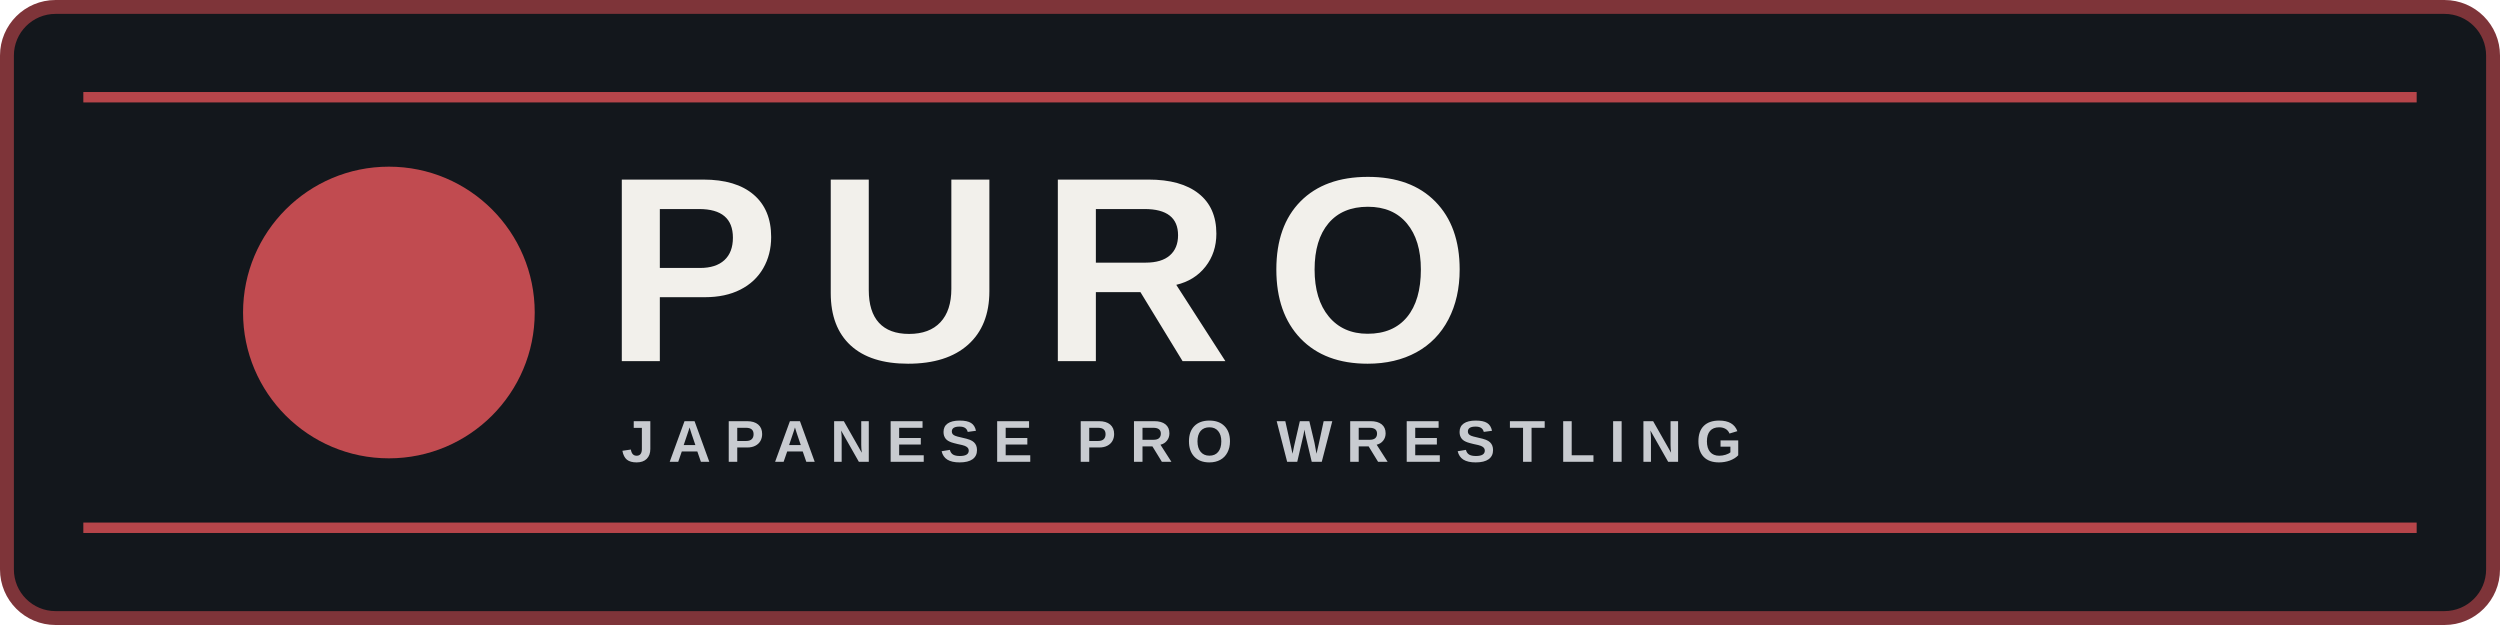
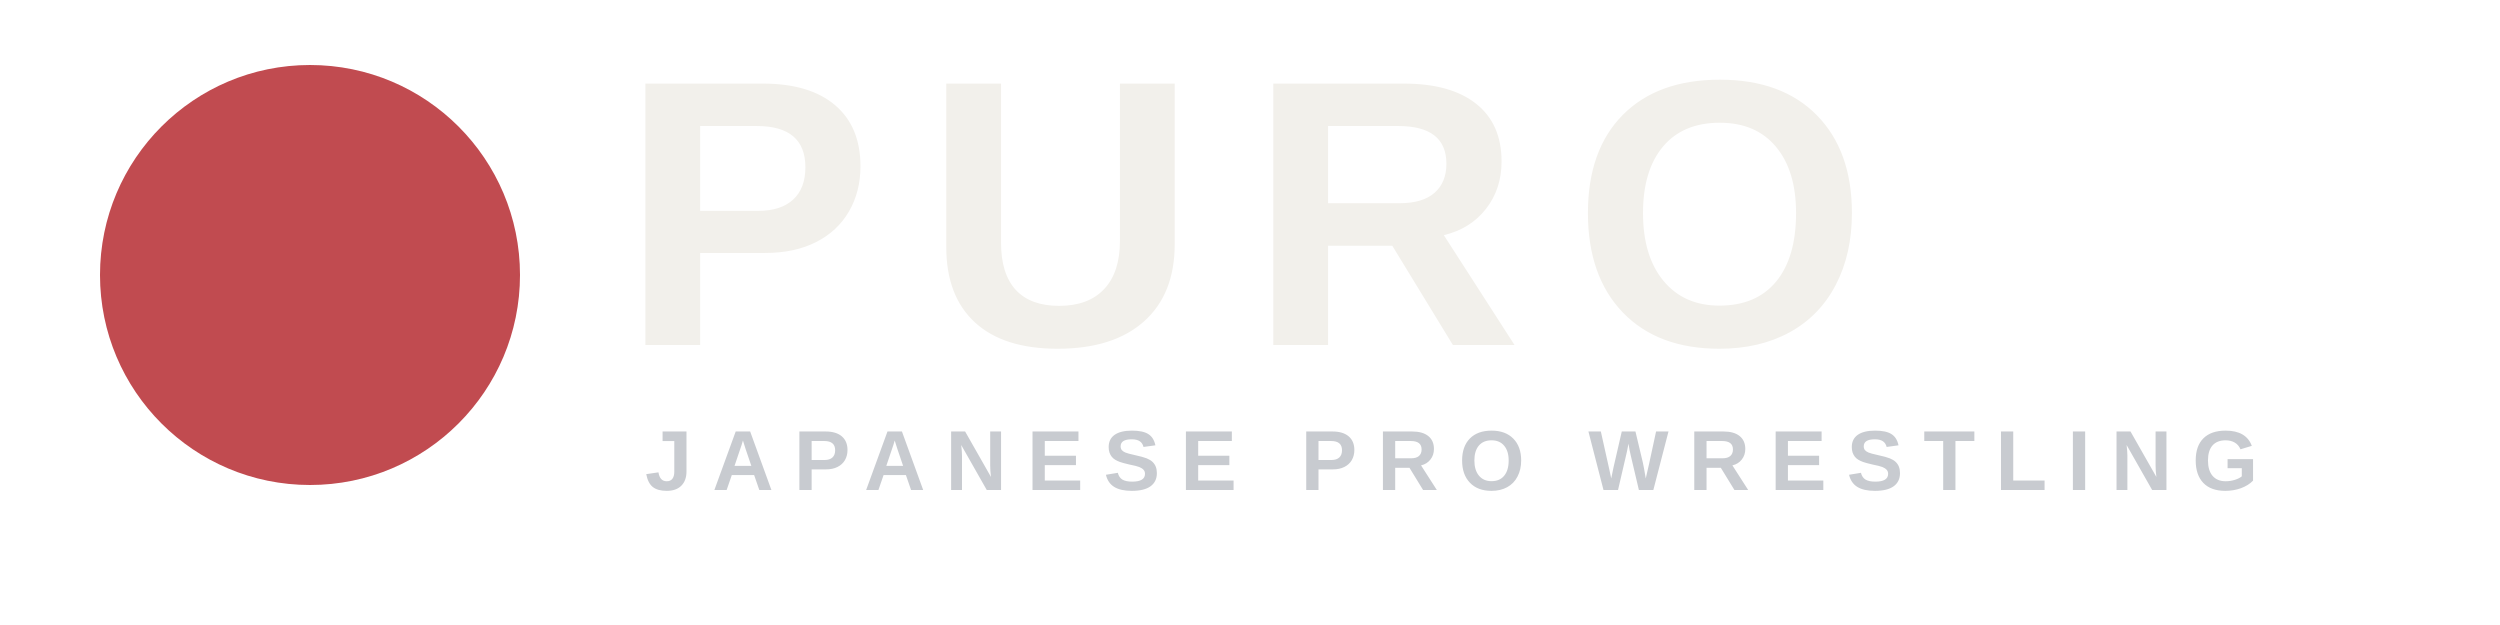
- <svg xmlns="http://www.w3.org/2000/svg" width="720" height="180" viewBox="0 0 720 180" role="img" aria-label="PURO — Japanese Pro Wrestling">
-   <rect x="2" y="2" width="716" height="176" rx="14" fill="#13171c" stroke="#7e3439" stroke-width="4" />
-   <path d="M24 28H696M24 152H696" stroke="#b6454a" stroke-width="3" />
+ <svg xmlns="http://www.w3.org/2000/svg" width="500" height="125" viewBox="50 35 500 125" role="img" aria-label="PURO — Japanese Pro Wrestling">
  <circle cx="112" cy="90" r="42" fill="#c14b50" />
  <text x="174" y="104" font-family="Arial, sans-serif" font-size="76" font-weight="900" letter-spacing="10" fill="#f2f0eb">PURO</text>
  <text x="179" y="133" font-family="Arial, sans-serif" font-size="17" font-weight="700" letter-spacing="4" fill="#c8cbd0">JAPANESE PRO WRESTLING</text>
</svg>
